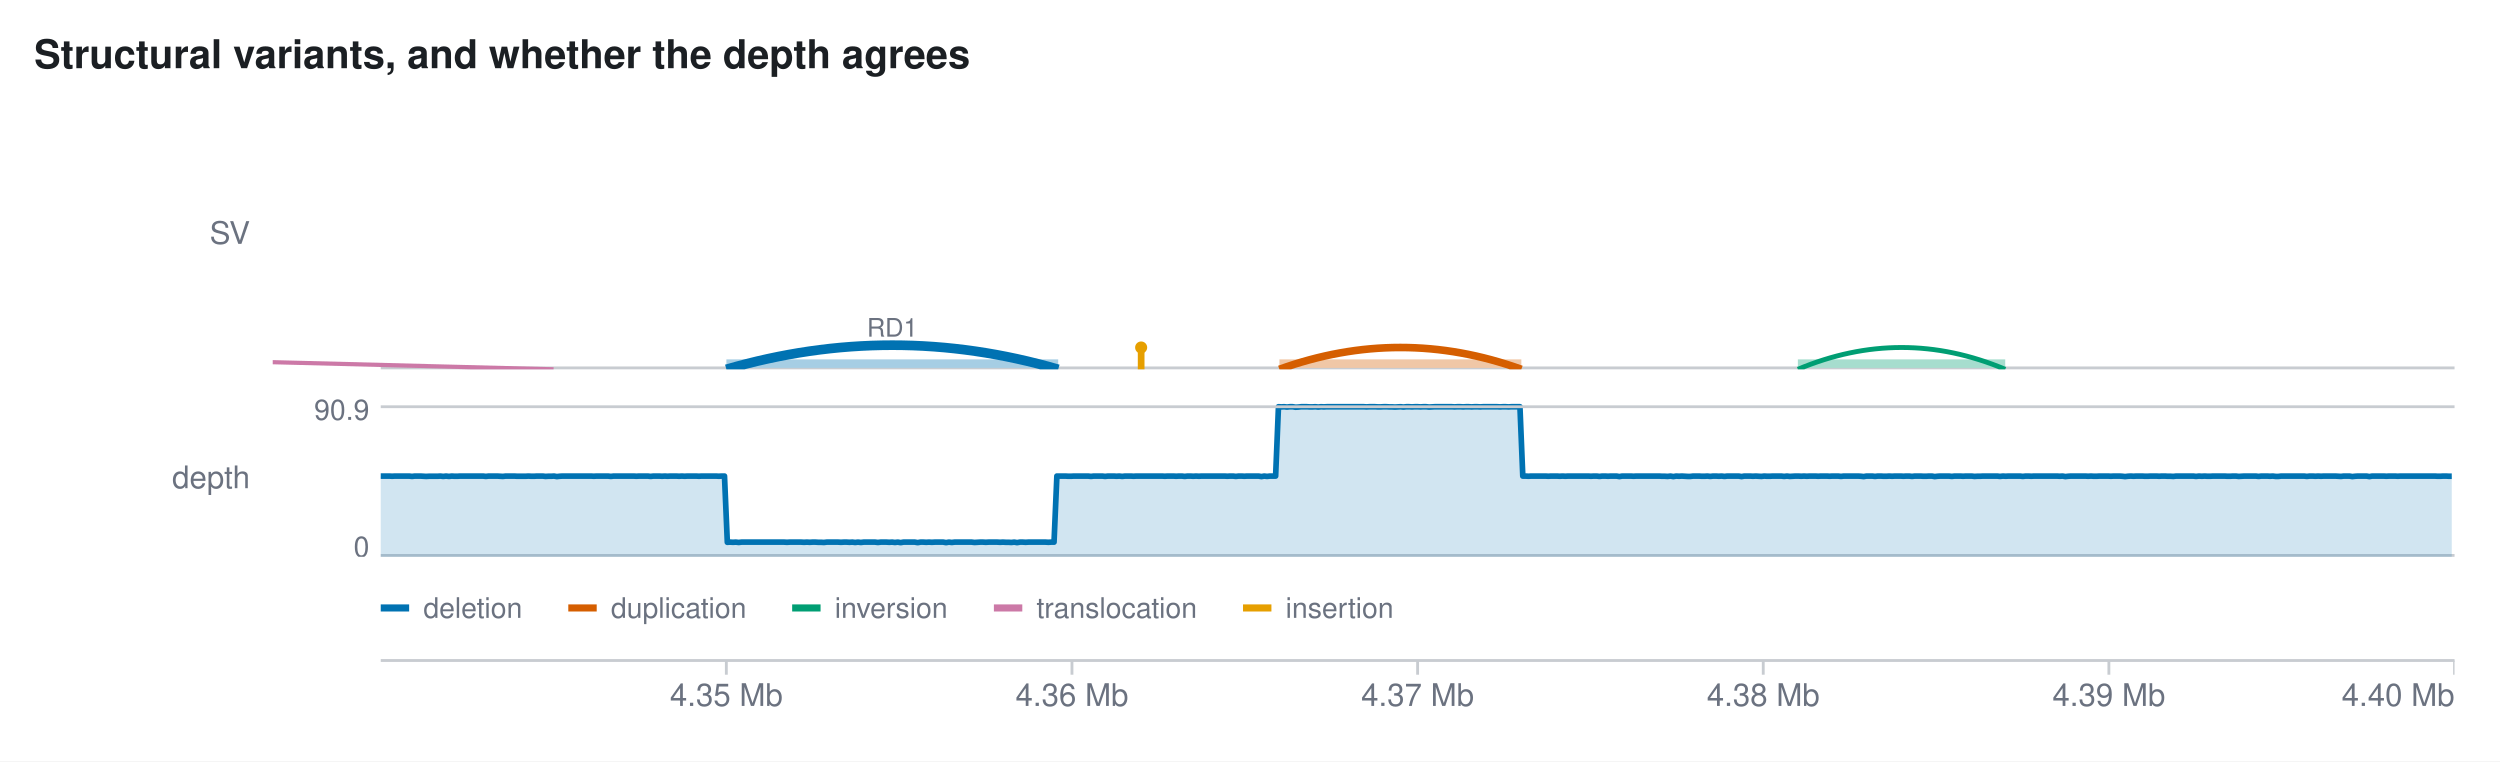
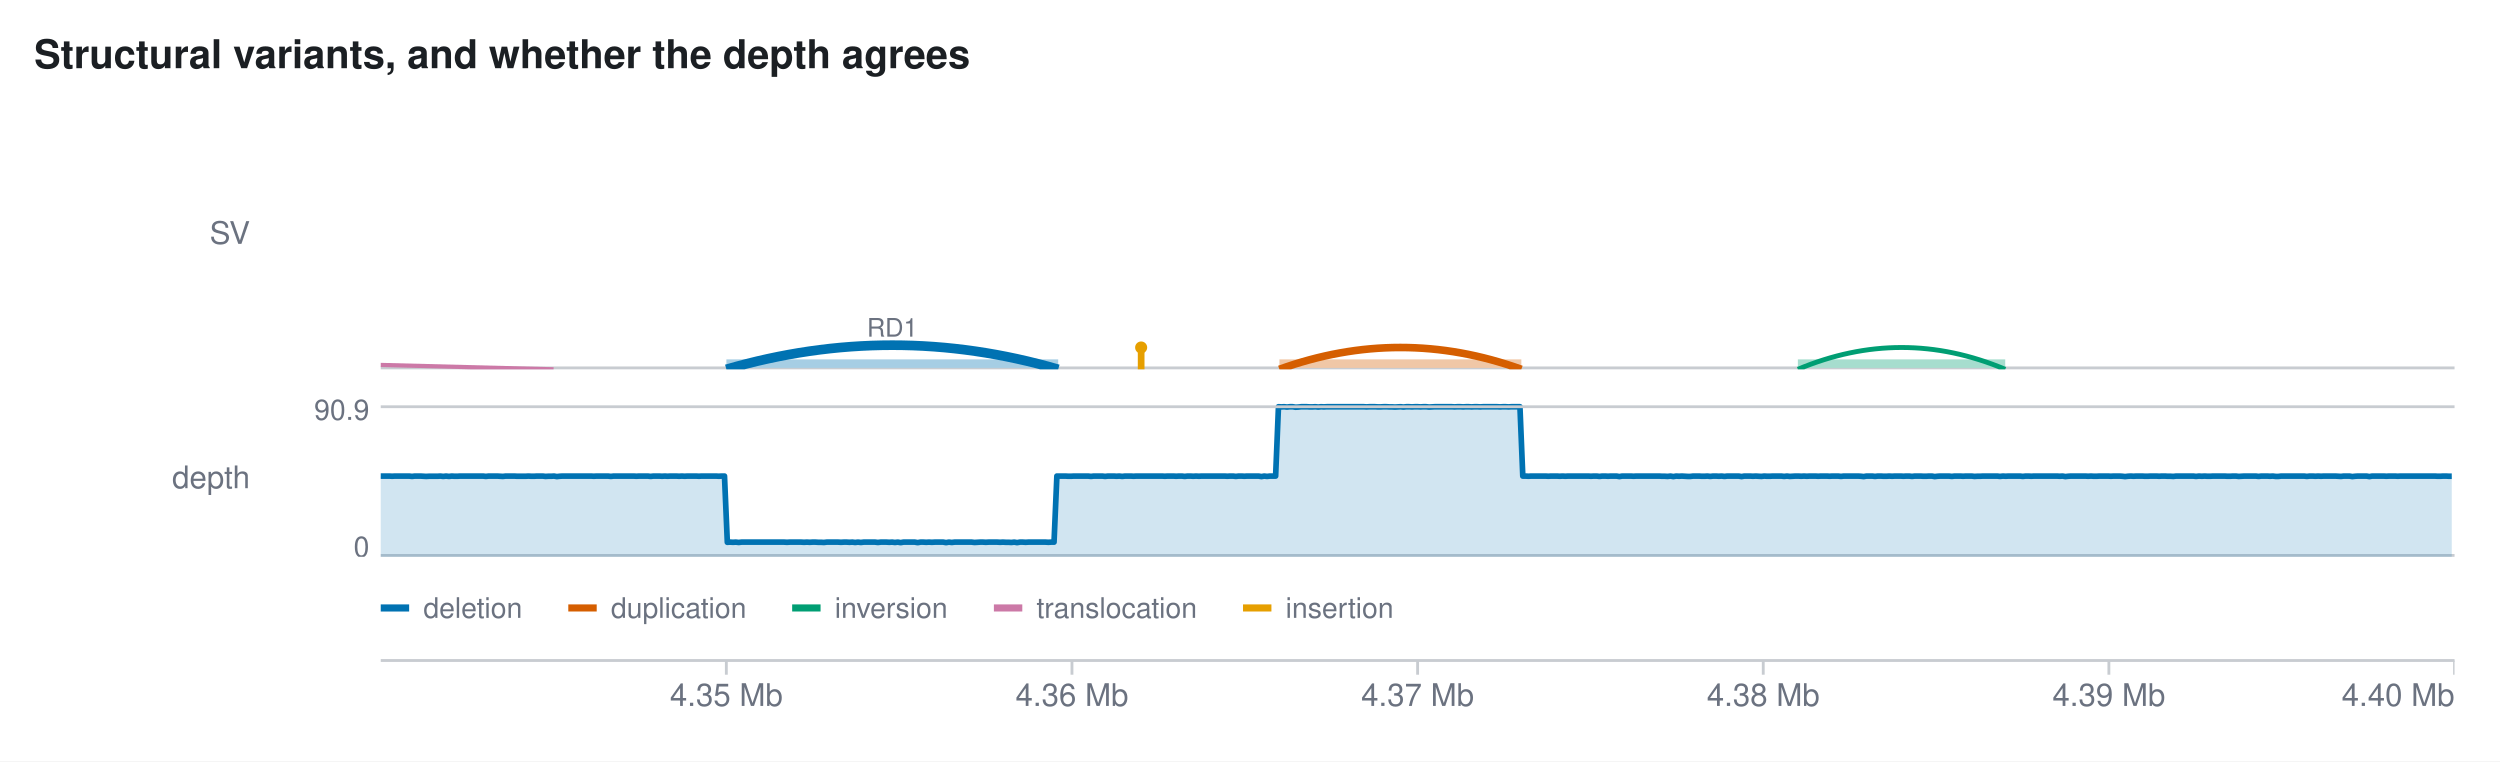
<svg xmlns="http://www.w3.org/2000/svg" width="880" height="268" viewBox="0 0 880 268" font-family="Helvetica, Arial, sans-serif" role="img" aria-labelledby="karyon-title karyon-desc">
  <defs>
    <clipPath id="karyon-clip-0">
-       <rect x="96" y="34" width="768" height="96" />
+       <rect x="134.02" y="34" width="729.98" height="96" />
    </clipPath>
    <clipPath id="karyon-clip-1">
      <rect x="96" y="140" width="768" height="56" />
    </clipPath>
    <clipPath id="karyon-clip-2">
-       <rect x="96" y="206" width="768" height="16" />
+       <rect x="134.02" y="206" width="729.98" height="16" />
    </clipPath>
    <clipPath id="karyon-clip-3">
-       <rect x="96" y="232" width="768" height="26" />
+       <rect x="134.02" y="232" width="729.98" height="26" />
    </clipPath>
  </defs>
  <rect x="0" y="0" width="880" height="268" fill="#ffffff" />
  <text x="12" y="24" fill="#1b1f23" font-size="14" text-anchor="start" font-weight="bold">Structural variants, and whether the depth agrees</text>
  <text x="88" y="85.85" fill="#6b7280" font-size="11" text-anchor="end">SV</text>
  <g clip-path="url(#karyon-clip-0)">
    <line x1="134.02" y1="129.5" x2="864" y2="129.5" stroke="#c8ccd1" stroke-width="1" />
    <g>
      <path d="M-14708.901 130Q-7257.021 -62 194.858 130" fill="none" stroke="#cc79a7" stroke-width="1.48" />
    </g>
    <g>
      <rect x="255.689" y="126.5" width="116.797" height="3" fill="#a6cee4" />
      <path d="M255.689 130Q314.088 113.003 372.486 130" fill="none" stroke="#0072b2" stroke-width="3.4" />
      <text x="314.088" y="118.502" fill="#6b7280" font-size="9" text-anchor="middle">RD1</text>
    </g>
    <g>
      <rect x="450.351" y="126.5" width="85.164" height="3" fill="#f0c7a6" />
      <path d="M450.351 130Q492.933 114.64 535.515 130" fill="none" stroke="#d55e00" stroke-width="2.68" />
    </g>
    <g>
      <rect x="632.846" y="126.5" width="72.998" height="3" fill="#a6ddce" />
      <path d="M632.846 130Q669.345 114.64 705.844 130" fill="none" stroke="#009e73" stroke-width="1.72" />
    </g>
    <g>
      <line x1="401.685" y1="130" x2="401.685" y2="122.32" stroke="#e69f00" stroke-width="2.36" />
      <circle cx="401.685" cy="122.32" r="2.124" fill="#e69f00" />
    </g>
  </g>
  <text x="88" y="171.85" fill="#6b7280" font-size="11" text-anchor="end">depth</text>
  <g clip-path="url(#karyon-clip-1)">
    <line x1="134.02" y1="195.5" x2="864" y2="195.5" stroke="#c8ccd1" stroke-width="1" />
    <path d="M134.02 196 L134.02 167.58 L135.02 167.58 L136.02 167.58 L137.02 167.58 L138.02 167.638 L139.02 167.58 L140.02 167.58 L141.02 167.58 L142.02 167.58 L143.02 167.58 L144.02 167.58 L145.02 167.696 L146.02 167.58 L147.02 167.58 L148.02 167.58 L149.02 167.638 L150.02 167.696 L151.02 167.638 L152.02 167.638 L153.02 167.638 L154.02 167.638 L155.02 167.58 L156.02 167.696 L157.02 167.58 L158.02 167.696 L159.02 167.58 L160.02 167.638 L161.02 167.638 L162.02 167.58 L163.02 167.58 L164.02 167.58 L165.02 167.58 L166.02 167.58 L167.02 167.58 L168.02 167.58 L169.02 167.58 L170.02 167.58 L171.02 167.696 L172.02 167.58 L173.02 167.58 L174.02 167.58 L175.02 167.58 L176.02 167.638 L177.02 167.696 L178.02 167.58 L179.02 167.58 L180.02 167.58 L181.02 167.58 L182.02 167.638 L183.02 167.638 L184.02 167.638 L185.02 167.638 L186.02 167.58 L187.02 167.638 L188.02 167.638 L189.02 167.58 L190.02 167.58 L191.02 167.58 L192.02 167.696 L193.02 167.638 L194.02 167.638 L195.02 167.58 L196.02 167.754 L197.02 167.638 L198.02 167.58 L199.02 167.58 L200.02 167.58 L201.02 167.58 L202.02 167.58 L203.02 167.58 L204.02 167.58 L205.02 167.58 L206.02 167.58 L207.02 167.58 L208.02 167.58 L209.02 167.638 L210.02 167.58 L211.02 167.58 L212.02 167.58 L213.02 167.58 L214.02 167.58 L215.02 167.696 L216.02 167.58 L217.02 167.58 L218.02 167.58 L219.02 167.58 L220.02 167.58 L221.02 167.58 L222.02 167.58 L223.02 167.58 L224.02 167.638 L225.02 167.58 L226.02 167.58 L227.02 167.58 L228.02 167.58 L229.02 167.696 L230.02 167.58 L231.02 167.58 L232.02 167.58 L233.02 167.638 L234.02 167.58 L235.02 167.638 L236.02 167.58 L237.02 167.58 L238.02 167.58 L239.02 167.638 L240.02 167.58 L241.02 167.638 L242.02 167.58 L243.02 167.58 L244.02 167.58 L245.02 167.58 L246.02 167.638 L247.02 167.58 L248.02 167.58 L249.02 167.58 L250.02 167.58 L251.02 167.58 L252.02 167.58 L253.02 167.638 L254.02 167.58 L255.02 167.58 L256.02 190.886 L257.02 190.827 L258.02 190.886 L259.02 190.827 L260.02 190.944 L261.02 190.827 L262.02 190.827 L263.02 190.827 L264.02 190.827 L265.02 190.827 L266.02 190.827 L267.02 190.827 L268.02 190.827 L269.02 190.827 L270.02 190.827 L271.02 190.827 L272.02 190.827 L273.02 190.827 L274.02 190.827 L275.02 190.827 L276.02 190.827 L277.02 190.886 L278.02 190.827 L279.02 190.827 L280.02 190.827 L281.02 190.827 L282.02 190.827 L283.02 190.886 L284.02 190.827 L285.02 190.886 L286.02 190.827 L287.02 190.827 L288.02 190.886 L289.02 190.886 L290.02 190.944 L291.02 190.827 L292.02 190.827 L293.02 190.827 L294.02 190.827 L295.02 190.827 L296.02 190.886 L297.02 190.827 L298.02 190.827 L299.02 190.886 L300.02 190.827 L301.02 190.944 L302.02 190.827 L303.02 190.944 L304.02 190.827 L305.02 190.827 L306.02 190.827 L307.02 190.827 L308.02 190.827 L309.02 190.944 L310.02 190.827 L311.02 190.827 L312.02 190.827 L313.02 190.886 L314.02 190.827 L315.02 190.944 L316.02 190.827 L317.02 191.002 L318.02 190.827 L319.02 190.827 L320.02 190.827 L321.02 190.827 L322.02 190.827 L323.02 191.002 L324.02 190.827 L325.02 190.827 L326.02 190.886 L327.02 190.827 L328.02 190.886 L329.02 190.827 L330.02 190.827 L331.02 190.827 L332.02 190.827 L333.02 191.002 L334.02 190.827 L335.02 190.944 L336.02 190.827 L337.02 190.827 L338.02 190.827 L339.02 190.827 L340.02 190.827 L341.02 190.827 L342.02 190.827 L343.02 190.944 L344.02 190.886 L345.02 190.827 L346.02 190.827 L347.02 190.886 L348.02 190.827 L349.02 190.827 L350.02 190.827 L351.02 190.827 L352.02 190.886 L353.02 190.827 L354.02 190.886 L355.02 190.886 L356.02 190.944 L357.02 190.827 L358.02 191.002 L359.02 190.827 L360.02 190.827 L361.02 190.886 L362.02 190.827 L363.02 190.827 L364.02 190.827 L365.02 190.827 L366.02 190.827 L367.02 190.827 L368.02 190.827 L369.02 190.886 L370.02 190.827 L371.02 190.827 L372.02 167.58 L373.02 167.58 L374.02 167.58 L375.02 167.58 L376.02 167.638 L377.02 167.638 L378.02 167.58 L379.02 167.58 L380.02 167.58 L381.02 167.58 L382.02 167.58 L383.02 167.58 L384.02 167.696 L385.02 167.58 L386.02 167.58 L387.02 167.58 L388.02 167.58 L389.02 167.696 L390.02 167.58 L391.02 167.58 L392.02 167.58 L393.02 167.638 L394.02 167.58 L395.02 167.696 L396.02 167.58 L397.02 167.58 L398.02 167.58 L399.02 167.638 L400.02 167.58 L401.02 167.58 L402.02 167.58 L403.02 167.58 L404.02 167.58 L405.02 167.58 L406.02 167.58 L407.02 167.58 L408.02 167.58 L409.02 167.58 L410.02 167.638 L411.02 167.58 L412.02 167.58 L413.02 167.58 L414.02 167.638 L415.02 167.58 L416.02 167.58 L417.02 167.696 L418.02 167.58 L419.02 167.58 L420.02 167.638 L421.02 167.58 L422.02 167.638 L423.02 167.58 L424.02 167.58 L425.02 167.58 L426.02 167.58 L427.02 167.58 L428.02 167.58 L429.02 167.58 L430.02 167.58 L431.02 167.58 L432.02 167.638 L433.02 167.58 L434.02 167.58 L435.02 167.696 L436.02 167.58 L437.02 167.58 L438.02 167.638 L439.02 167.58 L440.02 167.58 L441.02 167.58 L442.02 167.58 L443.02 167.58 L444.02 167.754 L445.02 167.58 L446.02 167.696 L447.02 167.58 L448.02 167.58 L449.02 167.58 L450.02 143.17 L451.02 143.228 L452.02 143.17 L453.02 143.286 L454.02 143.17 L455.02 143.17 L456.02 143.344 L457.02 143.286 L458.02 143.17 L459.02 143.17 L460.02 143.17 L461.02 143.228 L462.02 143.228 L463.02 143.17 L464.02 143.286 L465.02 143.17 L466.02 143.228 L467.02 143.17 L468.02 143.17 L469.02 143.17 L470.02 143.17 L471.02 143.17 L472.02 143.17 L473.02 143.17 L474.02 143.17 L475.02 143.17 L476.02 143.17 L477.02 143.17 L478.02 143.17 L479.02 143.17 L480.02 143.17 L481.02 143.228 L482.02 143.17 L483.02 143.17 L484.02 143.17 L485.02 143.228 L486.02 143.228 L487.02 143.17 L488.02 143.17 L489.02 143.228 L490.02 143.228 L491.02 143.286 L492.02 143.228 L493.02 143.17 L494.02 143.286 L495.02 143.17 L496.02 143.17 L497.02 143.228 L498.02 143.17 L499.02 143.17 L500.02 143.228 L501.02 143.17 L502.02 143.17 L503.02 143.286 L504.02 143.228 L505.02 143.17 L506.02 143.17 L507.02 143.17 L508.02 143.17 L509.02 143.17 L510.02 143.17 L511.02 143.17 L512.02 143.228 L513.02 143.17 L514.02 143.17 L515.02 143.228 L516.02 143.17 L517.02 143.17 L518.02 143.228 L519.02 143.17 L520.02 143.17 L521.02 143.228 L522.02 143.17 L523.02 143.17 L524.02 143.17 L525.02 143.17 L526.02 143.17 L527.02 143.17 L528.02 143.228 L529.02 143.17 L530.02 143.17 L531.02 143.228 L532.02 143.17 L533.02 143.17 L534.02 143.17 L535.02 143.17 L536.02 167.58 L537.02 167.58 L538.02 167.638 L539.02 167.58 L540.02 167.58 L541.02 167.58 L542.02 167.58 L543.02 167.58 L544.02 167.58 L545.02 167.638 L546.02 167.58 L547.02 167.58 L548.02 167.58 L549.02 167.638 L550.02 167.58 L551.02 167.638 L552.02 167.58 L553.02 167.58 L554.02 167.58 L555.02 167.58 L556.02 167.58 L557.02 167.58 L558.02 167.58 L559.02 167.58 L560.02 167.638 L561.02 167.58 L562.02 167.58 L563.02 167.696 L564.02 167.58 L565.02 167.58 L566.02 167.638 L567.02 167.58 L568.02 167.58 L569.02 167.58 L570.02 167.754 L571.02 167.58 L572.02 167.58 L573.02 167.58 L574.02 167.58 L575.02 167.638 L576.02 167.58 L577.02 167.58 L578.02 167.58 L579.02 167.58 L580.02 167.58 L581.02 167.58 L582.02 167.58 L583.02 167.58 L584.02 167.58 L585.02 167.638 L586.02 167.638 L587.02 167.696 L588.02 167.58 L589.02 167.754 L590.02 167.58 L591.02 167.638 L592.02 167.58 L593.02 167.638 L594.02 167.696 L595.02 167.696 L596.02 167.58 L597.02 167.58 L598.02 167.58 L599.02 167.638 L600.02 167.638 L601.02 167.58 L602.02 167.696 L603.02 167.58 L604.02 167.58 L605.02 167.638 L606.02 167.58 L607.02 167.696 L608.02 167.58 L609.02 167.58 L610.02 167.58 L611.02 167.58 L612.02 167.58 L613.02 167.754 L614.02 167.58 L615.02 167.58 L616.02 167.58 L617.02 167.638 L618.02 167.58 L619.02 167.638 L620.02 167.696 L621.02 167.58 L622.02 167.638 L623.02 167.638 L624.02 167.58 L625.02 167.58 L626.02 167.58 L627.02 167.58 L628.02 167.696 L629.02 167.58 L630.02 167.696 L631.02 167.638 L632.02 167.58 L633.02 167.58 L634.02 167.638 L635.02 167.58 L636.02 167.638 L637.02 167.58 L638.02 167.58 L639.02 167.58 L640.02 167.638 L641.02 167.58 L642.02 167.58 L643.02 167.58 L644.02 167.638 L645.02 167.58 L646.02 167.58 L647.02 167.58 L648.02 167.696 L649.02 167.58 L650.02 167.58 L651.02 167.58 L652.02 167.58 L653.02 167.58 L654.02 167.58 L655.02 167.638 L656.02 167.754 L657.02 167.58 L658.02 167.58 L659.02 167.58 L660.02 167.696 L661.02 167.58 L662.02 167.58 L663.02 167.638 L664.02 167.638 L665.02 167.58 L666.02 167.638 L667.02 167.58 L668.02 167.58 L669.02 167.58 L670.02 167.638 L671.02 167.58 L672.02 167.58 L673.02 167.696 L674.02 167.58 L675.02 167.58 L676.02 167.58 L677.02 167.638 L678.02 167.638 L679.02 167.58 L680.02 167.58 L681.02 167.754 L682.02 167.638 L683.02 167.58 L684.02 167.58 L685.02 167.58 L686.02 167.58 L687.02 167.696 L688.02 167.58 L689.02 167.58 L690.02 167.58 L691.02 167.638 L692.02 167.58 L693.02 167.58 L694.02 167.58 L695.02 167.696 L696.02 167.638 L697.02 167.638 L698.02 167.58 L699.02 167.58 L700.02 167.58 L701.02 167.58 L702.02 167.58 L703.02 167.58 L704.02 167.696 L705.02 167.58 L706.02 167.638 L707.02 167.58 L708.02 167.58 L709.02 167.58 L710.02 167.58 L711.02 167.58 L712.02 167.696 L713.02 167.58 L714.02 167.58 L715.02 167.638 L716.02 167.58 L717.02 167.58 L718.02 167.58 L719.02 167.58 L720.02 167.58 L721.02 167.58 L722.02 167.58 L723.02 167.58 L724.02 167.58 L725.02 167.638 L726.02 167.58 L727.02 167.754 L728.02 167.638 L729.02 167.58 L730.02 167.58 L731.02 167.58 L732.02 167.58 L733.02 167.58 L734.02 167.58 L735.02 167.638 L736.02 167.58 L737.02 167.638 L738.02 167.638 L739.02 167.58 L740.02 167.58 L741.02 167.58 L742.02 167.58 L743.02 167.638 L744.02 167.58 L745.02 167.58 L746.02 167.58 L747.02 167.638 L748.02 167.754 L749.02 167.638 L750.02 167.58 L751.02 167.638 L752.02 167.58 L753.02 167.58 L754.02 167.58 L755.02 167.638 L756.02 167.638 L757.02 167.58 L758.02 167.58 L759.02 167.58 L760.02 167.638 L761.02 167.58 L762.02 167.58 L763.02 167.638 L764.02 167.638 L765.02 167.696 L766.02 167.58 L767.02 167.58 L768.02 167.58 L769.02 167.58 L770.02 167.58 L771.02 167.58 L772.02 167.58 L773.02 167.696 L774.02 167.58 L775.02 167.638 L776.02 167.58 L777.02 167.638 L778.02 167.638 L779.02 167.58 L780.02 167.58 L781.02 167.58 L782.02 167.58 L783.02 167.58 L784.02 167.638 L785.02 167.638 L786.02 167.58 L787.02 167.58 L788.02 167.696 L789.02 167.638 L790.02 167.58 L791.02 167.58 L792.02 167.58 L793.02 167.58 L794.02 167.58 L795.02 167.696 L796.02 167.58 L797.02 167.58 L798.02 167.58 L799.02 167.638 L800.02 167.58 L801.02 167.696 L802.02 167.696 L803.02 167.58 L804.02 167.58 L805.02 167.58 L806.02 167.58 L807.02 167.58 L808.02 167.58 L809.02 167.58 L810.02 167.58 L811.02 167.58 L812.02 167.696 L813.02 167.58 L814.02 167.58 L815.02 167.638 L816.02 167.58 L817.02 167.638 L818.02 167.58 L819.02 167.58 L820.02 167.58 L821.02 167.58 L822.02 167.58 L823.02 167.638 L824.02 167.696 L825.02 167.58 L826.02 167.58 L827.02 167.58 L828.02 167.754 L829.02 167.638 L830.02 167.58 L831.02 167.58 L832.02 167.58 L833.02 167.58 L834.02 167.754 L835.02 167.58 L836.02 167.58 L837.02 167.58 L838.02 167.58 L839.02 167.58 L840.02 167.638 L841.02 167.58 L842.02 167.58 L843.02 167.58 L844.02 167.638 L845.02 167.58 L846.02 167.58 L847.02 167.58 L848.02 167.58 L849.02 167.58 L850.02 167.58 L851.02 167.58 L852.02 167.58 L853.02 167.58 L854.02 167.58 L855.02 167.58 L856.02 167.58 L857.02 167.58 L858.02 167.638 L859.02 167.638 L860.02 167.58 L861.02 167.58 L862.02 167.638 L863.02 167.638 L863.02 196Z" fill="#0072b2" fill-opacity="0.18" />
    <polyline points="134.02,167.58 135.02,167.58 136.02,167.58 137.02,167.58 138.02,167.638 139.02,167.58 140.02,167.58 141.02,167.58 142.02,167.58 143.02,167.58 144.02,167.58 145.02,167.696 146.02,167.58 147.02,167.58 148.02,167.58 149.02,167.638 150.02,167.696 151.02,167.638 152.02,167.638 153.02,167.638 154.02,167.638 155.02,167.58 156.02,167.696 157.02,167.58 158.02,167.696 159.02,167.58 160.02,167.638 161.02,167.638 162.02,167.58 163.02,167.58 164.02,167.58 165.02,167.58 166.02,167.58 167.02,167.58 168.02,167.58 169.02,167.58 170.02,167.58 171.02,167.696 172.02,167.58 173.02,167.58 174.02,167.58 175.02,167.58 176.02,167.638 177.02,167.696 178.02,167.58 179.02,167.58 180.02,167.58 181.02,167.58 182.02,167.638 183.02,167.638 184.02,167.638 185.02,167.638 186.02,167.58 187.02,167.638 188.02,167.638 189.02,167.58 190.02,167.58 191.02,167.58 192.02,167.696 193.02,167.638 194.02,167.638 195.02,167.58 196.02,167.754 197.02,167.638 198.02,167.58 199.02,167.58 200.02,167.58 201.02,167.58 202.02,167.58 203.02,167.58 204.02,167.58 205.02,167.58 206.02,167.58 207.02,167.58 208.02,167.58 209.02,167.638 210.02,167.58 211.02,167.58 212.02,167.58 213.02,167.58 214.02,167.58 215.02,167.696 216.02,167.58 217.02,167.58 218.02,167.58 219.02,167.58 220.02,167.58 221.02,167.58 222.02,167.58 223.02,167.58 224.02,167.638 225.02,167.58 226.02,167.58 227.02,167.58 228.02,167.58 229.02,167.696 230.02,167.58 231.02,167.58 232.02,167.58 233.02,167.638 234.02,167.58 235.02,167.638 236.02,167.58 237.02,167.58 238.02,167.58 239.02,167.638 240.02,167.58 241.02,167.638 242.02,167.58 243.02,167.58 244.02,167.58 245.02,167.58 246.02,167.638 247.02,167.58 248.02,167.58 249.02,167.58 250.02,167.58 251.02,167.58 252.02,167.58 253.02,167.638 254.02,167.58 255.02,167.58 256.02,190.886 257.02,190.827 258.02,190.886 259.02,190.827 260.02,190.944 261.02,190.827 262.02,190.827 263.02,190.827 264.02,190.827 265.02,190.827 266.02,190.827 267.02,190.827 268.02,190.827 269.02,190.827 270.02,190.827 271.02,190.827 272.02,190.827 273.02,190.827 274.02,190.827 275.02,190.827 276.02,190.827 277.02,190.886 278.02,190.827 279.02,190.827 280.02,190.827 281.02,190.827 282.02,190.827 283.02,190.886 284.02,190.827 285.02,190.886 286.02,190.827 287.02,190.827 288.02,190.886 289.02,190.886 290.02,190.944 291.02,190.827 292.02,190.827 293.02,190.827 294.02,190.827 295.02,190.827 296.02,190.886 297.02,190.827 298.02,190.827 299.02,190.886 300.02,190.827 301.02,190.944 302.02,190.827 303.02,190.944 304.02,190.827 305.02,190.827 306.02,190.827 307.02,190.827 308.02,190.827 309.02,190.944 310.02,190.827 311.02,190.827 312.02,190.827 313.02,190.886 314.02,190.827 315.02,190.944 316.02,190.827 317.02,191.002 318.02,190.827 319.02,190.827 320.02,190.827 321.02,190.827 322.02,190.827 323.02,191.002 324.02,190.827 325.02,190.827 326.02,190.886 327.02,190.827 328.02,190.886 329.02,190.827 330.02,190.827 331.02,190.827 332.02,190.827 333.02,191.002 334.02,190.827 335.02,190.944 336.02,190.827 337.02,190.827 338.02,190.827 339.02,190.827 340.02,190.827 341.02,190.827 342.02,190.827 343.02,190.944 344.02,190.886 345.02,190.827 346.02,190.827 347.02,190.886 348.02,190.827 349.02,190.827 350.02,190.827 351.02,190.827 352.02,190.886 353.02,190.827 354.02,190.886 355.02,190.886 356.02,190.944 357.02,190.827 358.02,191.002 359.02,190.827 360.02,190.827 361.02,190.886 362.02,190.827 363.02,190.827 364.02,190.827 365.02,190.827 366.02,190.827 367.02,190.827 368.02,190.827 369.02,190.886 370.02,190.827 371.02,190.827 372.02,167.58 373.02,167.58 374.02,167.58 375.02,167.58 376.02,167.638 377.02,167.638 378.02,167.58 379.02,167.58 380.02,167.58 381.02,167.58 382.02,167.58 383.02,167.58 384.02,167.696 385.02,167.58 386.02,167.58 387.02,167.58 388.02,167.58 389.02,167.696 390.02,167.58 391.02,167.58 392.02,167.58 393.02,167.638 394.02,167.58 395.02,167.696 396.02,167.58 397.02,167.58 398.02,167.58 399.02,167.638 400.02,167.58 401.02,167.58 402.02,167.58 403.02,167.58 404.02,167.58 405.02,167.58 406.02,167.58 407.02,167.58 408.02,167.58 409.02,167.58 410.02,167.638 411.02,167.58 412.02,167.58 413.02,167.58 414.02,167.638 415.02,167.58 416.02,167.58 417.02,167.696 418.02,167.58 419.02,167.58 420.02,167.638 421.02,167.58 422.02,167.638 423.02,167.58 424.02,167.58 425.02,167.58 426.02,167.58 427.02,167.58 428.02,167.58 429.02,167.58 430.02,167.58 431.02,167.58 432.02,167.638 433.02,167.58 434.02,167.58 435.02,167.696 436.02,167.58 437.02,167.58 438.02,167.638 439.02,167.58 440.02,167.58 441.02,167.58 442.02,167.58 443.02,167.58 444.02,167.754 445.02,167.58 446.02,167.696 447.02,167.58 448.02,167.58 449.02,167.58 450.02,143.17 451.02,143.228 452.02,143.17 453.02,143.286 454.02,143.17 455.02,143.17 456.02,143.344 457.02,143.286 458.02,143.17 459.02,143.17 460.02,143.17 461.02,143.228 462.02,143.228 463.02,143.17 464.02,143.286 465.02,143.17 466.02,143.228 467.02,143.17 468.02,143.17 469.02,143.17 470.02,143.17 471.02,143.17 472.02,143.17 473.02,143.17 474.02,143.17 475.02,143.17 476.02,143.17 477.02,143.17 478.02,143.17 479.02,143.17 480.02,143.17 481.02,143.228 482.02,143.17 483.02,143.17 484.02,143.17 485.02,143.228 486.02,143.228 487.02,143.17 488.02,143.17 489.02,143.228 490.02,143.228 491.02,143.286 492.02,143.228 493.02,143.17 494.02,143.286 495.02,143.17 496.02,143.17 497.02,143.228 498.02,143.17 499.02,143.17 500.02,143.228 501.02,143.17 502.02,143.17 503.02,143.286 504.02,143.228 505.02,143.17 506.02,143.17 507.02,143.17 508.02,143.17 509.02,143.17 510.02,143.17 511.02,143.17 512.02,143.228 513.02,143.17 514.02,143.17 515.02,143.228 516.02,143.17 517.02,143.17 518.02,143.228 519.02,143.17 520.02,143.17 521.02,143.228 522.02,143.17 523.02,143.17 524.02,143.17 525.02,143.17 526.02,143.17 527.02,143.17 528.02,143.228 529.02,143.17 530.02,143.17 531.02,143.228 532.02,143.17 533.02,143.17 534.02,143.17 535.02,143.17 536.02,167.58 537.02,167.58 538.02,167.638 539.02,167.58 540.02,167.58 541.02,167.58 542.02,167.58 543.02,167.58 544.02,167.58 545.02,167.638 546.02,167.58 547.02,167.58 548.02,167.58 549.02,167.638 550.02,167.58 551.02,167.638 552.02,167.58 553.02,167.58 554.02,167.58 555.02,167.58 556.02,167.58 557.02,167.58 558.02,167.58 559.02,167.58 560.02,167.638 561.02,167.58 562.02,167.58 563.02,167.696 564.02,167.58 565.02,167.58 566.02,167.638 567.02,167.58 568.02,167.58 569.02,167.58 570.02,167.754 571.02,167.58 572.02,167.58 573.02,167.58 574.02,167.58 575.02,167.638 576.02,167.58 577.02,167.58 578.02,167.58 579.02,167.58 580.02,167.58 581.02,167.58 582.02,167.58 583.02,167.58 584.02,167.58 585.02,167.638 586.02,167.638 587.02,167.696 588.02,167.58 589.02,167.754 590.02,167.58 591.02,167.638 592.02,167.58 593.02,167.638 594.02,167.696 595.02,167.696 596.02,167.58 597.02,167.58 598.02,167.58 599.02,167.638 600.02,167.638 601.02,167.58 602.02,167.696 603.02,167.58 604.02,167.58 605.02,167.638 606.02,167.58 607.02,167.696 608.02,167.58 609.02,167.58 610.02,167.58 611.02,167.58 612.02,167.58 613.02,167.754 614.02,167.58 615.02,167.58 616.02,167.58 617.02,167.638 618.02,167.58 619.02,167.638 620.02,167.696 621.02,167.58 622.02,167.638 623.02,167.638 624.02,167.58 625.02,167.58 626.02,167.58 627.02,167.58 628.02,167.696 629.02,167.58 630.02,167.696 631.02,167.638 632.02,167.58 633.02,167.58 634.02,167.638 635.02,167.58 636.02,167.638 637.02,167.58 638.02,167.58 639.02,167.58 640.02,167.638 641.02,167.58 642.02,167.58 643.02,167.58 644.02,167.638 645.02,167.58 646.02,167.58 647.02,167.58 648.02,167.696 649.02,167.58 650.02,167.58 651.02,167.58 652.02,167.58 653.02,167.58 654.02,167.58 655.02,167.638 656.02,167.754 657.02,167.58 658.02,167.58 659.02,167.58 660.02,167.696 661.02,167.58 662.02,167.58 663.02,167.638 664.02,167.638 665.02,167.58 666.02,167.638 667.02,167.58 668.02,167.58 669.02,167.58 670.02,167.638 671.02,167.58 672.02,167.58 673.02,167.696 674.02,167.58 675.02,167.58 676.02,167.58 677.02,167.638 678.02,167.638 679.02,167.58 680.02,167.58 681.02,167.754 682.02,167.638 683.02,167.58 684.02,167.58 685.02,167.58 686.02,167.58 687.02,167.696 688.02,167.58 689.02,167.58 690.02,167.58 691.02,167.638 692.02,167.58 693.02,167.58 694.02,167.58 695.02,167.696 696.02,167.638 697.02,167.638 698.02,167.58 699.02,167.58 700.02,167.58 701.02,167.58 702.02,167.58 703.02,167.58 704.02,167.696 705.02,167.58 706.02,167.638 707.02,167.58 708.02,167.58 709.02,167.58 710.02,167.58 711.02,167.58 712.02,167.696 713.02,167.58 714.02,167.58 715.02,167.638 716.02,167.58 717.02,167.58 718.02,167.58 719.02,167.58 720.02,167.58 721.02,167.58 722.02,167.58 723.02,167.58 724.02,167.58 725.02,167.638 726.02,167.58 727.02,167.754 728.02,167.638 729.02,167.58 730.02,167.58 731.02,167.58 732.02,167.58 733.02,167.58 734.02,167.58 735.02,167.638 736.02,167.58 737.02,167.638 738.02,167.638 739.02,167.58 740.02,167.58 741.02,167.58 742.02,167.58 743.02,167.638 744.02,167.58 745.02,167.58 746.02,167.58 747.02,167.638 748.02,167.754 749.02,167.638 750.02,167.58 751.02,167.638 752.02,167.58 753.02,167.58 754.02,167.58 755.02,167.638 756.02,167.638 757.02,167.58 758.02,167.58 759.02,167.58 760.02,167.638 761.02,167.58 762.02,167.58 763.02,167.638 764.02,167.638 765.02,167.696 766.02,167.58 767.02,167.58 768.02,167.58 769.02,167.58 770.02,167.58 771.02,167.58 772.02,167.58 773.02,167.696 774.02,167.58 775.02,167.638 776.02,167.58 777.02,167.638 778.02,167.638 779.02,167.58 780.02,167.58 781.02,167.58 782.02,167.58 783.02,167.58 784.02,167.638 785.02,167.638 786.02,167.58 787.02,167.58 788.02,167.696 789.02,167.638 790.02,167.58 791.02,167.58 792.02,167.58 793.02,167.58 794.02,167.58 795.02,167.696 796.02,167.58 797.02,167.58 798.02,167.58 799.02,167.638 800.02,167.58 801.02,167.696 802.02,167.696 803.02,167.58 804.02,167.58 805.02,167.58 806.02,167.58 807.02,167.58 808.02,167.58 809.02,167.58 810.02,167.58 811.02,167.58 812.02,167.696 813.02,167.58 814.02,167.58 815.02,167.638 816.02,167.58 817.02,167.638 818.02,167.58 819.02,167.58 820.02,167.58 821.02,167.58 822.02,167.58 823.02,167.638 824.02,167.696 825.02,167.58 826.02,167.58 827.02,167.58 828.02,167.754 829.02,167.638 830.02,167.58 831.02,167.58 832.02,167.58 833.02,167.58 834.02,167.754 835.02,167.58 836.02,167.58 837.02,167.58 838.02,167.58 839.02,167.58 840.02,167.638 841.02,167.58 842.02,167.58 843.02,167.58 844.02,167.638 845.02,167.58 846.02,167.58 847.02,167.58 848.02,167.58 849.02,167.58 850.02,167.58 851.02,167.58 852.02,167.58 853.02,167.58 854.02,167.58 855.02,167.58 856.02,167.58 857.02,167.58 858.02,167.638 859.02,167.638 860.02,167.58 861.02,167.58 862.02,167.638 863.02,167.638" fill="none" stroke="#0072b2" stroke-width="2" stroke-linejoin="round" />
    <line x1="134.02" y1="143.17" x2="864" y2="143.17" stroke="#c8ccd1" stroke-width="1" />
    <text x="130.02" y="147.8" fill="#6b7280" font-size="10" text-anchor="end">90.9</text>
    <text x="130.02" y="196" fill="#6b7280" font-size="10" text-anchor="end">0</text>
  </g>
  <g clip-path="url(#karyon-clip-2)">
    <g>
      <line x1="134.02" y1="214" x2="144.02" y2="214" stroke="#0072b2" stroke-width="2.5" />
      <text x="149.02" y="217.5" fill="#6b7280" font-size="10" text-anchor="start">deletion</text>
    </g>
    <g>
      <line x1="200.04" y1="214" x2="210.04" y2="214" stroke="#d55e00" stroke-width="2.5" />
      <text x="215.04" y="217.5" fill="#6b7280" font-size="10" text-anchor="start">duplication</text>
    </g>
    <g>
      <line x1="278.84" y1="214" x2="288.84" y2="214" stroke="#009e73" stroke-width="2.5" />
      <text x="293.84" y="217.5" fill="#6b7280" font-size="10" text-anchor="start">inversion</text>
    </g>
    <g>
      <line x1="349.85" y1="214" x2="359.85" y2="214" stroke="#cc79a7" stroke-width="2.5" />
      <text x="364.85" y="217.5" fill="#6b7280" font-size="10" text-anchor="start">translocation</text>
    </g>
    <g>
      <line x1="437.54" y1="214" x2="447.54" y2="214" stroke="#e69f00" stroke-width="2.5" />
      <text x="452.54" y="217.5" fill="#6b7280" font-size="10" text-anchor="start">insertion</text>
    </g>
  </g>
  <g clip-path="url(#karyon-clip-3)">
    <line x1="134.02" y1="232.5" x2="864" y2="232.5" stroke="#c8ccd1" stroke-width="1" />
    <line x1="255.671" y1="232.5" x2="255.671" y2="237.5" stroke="#c8ccd1" stroke-width="1" />
    <text x="255.671" y="248.5" fill="#6b7280" font-size="11" text-anchor="middle">4.35 Mb</text>
    <line x1="377.335" y1="232.5" x2="377.335" y2="237.5" stroke="#c8ccd1" stroke-width="1" />
    <text x="377.335" y="248.5" fill="#6b7280" font-size="11" text-anchor="middle">4.36 Mb</text>
    <line x1="498.998" y1="232.5" x2="498.998" y2="237.5" stroke="#c8ccd1" stroke-width="1" />
    <text x="498.998" y="248.5" fill="#6b7280" font-size="11" text-anchor="middle">4.37 Mb</text>
    <line x1="620.661" y1="232.5" x2="620.661" y2="237.5" stroke="#c8ccd1" stroke-width="1" />
    <text x="620.661" y="248.5" fill="#6b7280" font-size="11" text-anchor="middle">4.38 Mb</text>
    <line x1="742.325" y1="232.5" x2="742.325" y2="237.5" stroke="#c8ccd1" stroke-width="1" />
    <text x="742.325" y="248.5" fill="#6b7280" font-size="11" text-anchor="middle">4.39 Mb</text>
    <line x1="863.988" y1="232.5" x2="863.988" y2="237.5" stroke="#c8ccd1" stroke-width="1" />
    <text x="864" y="248.5" fill="#6b7280" font-size="11" text-anchor="end">4.40 Mb</text>
  </g>
</svg>
